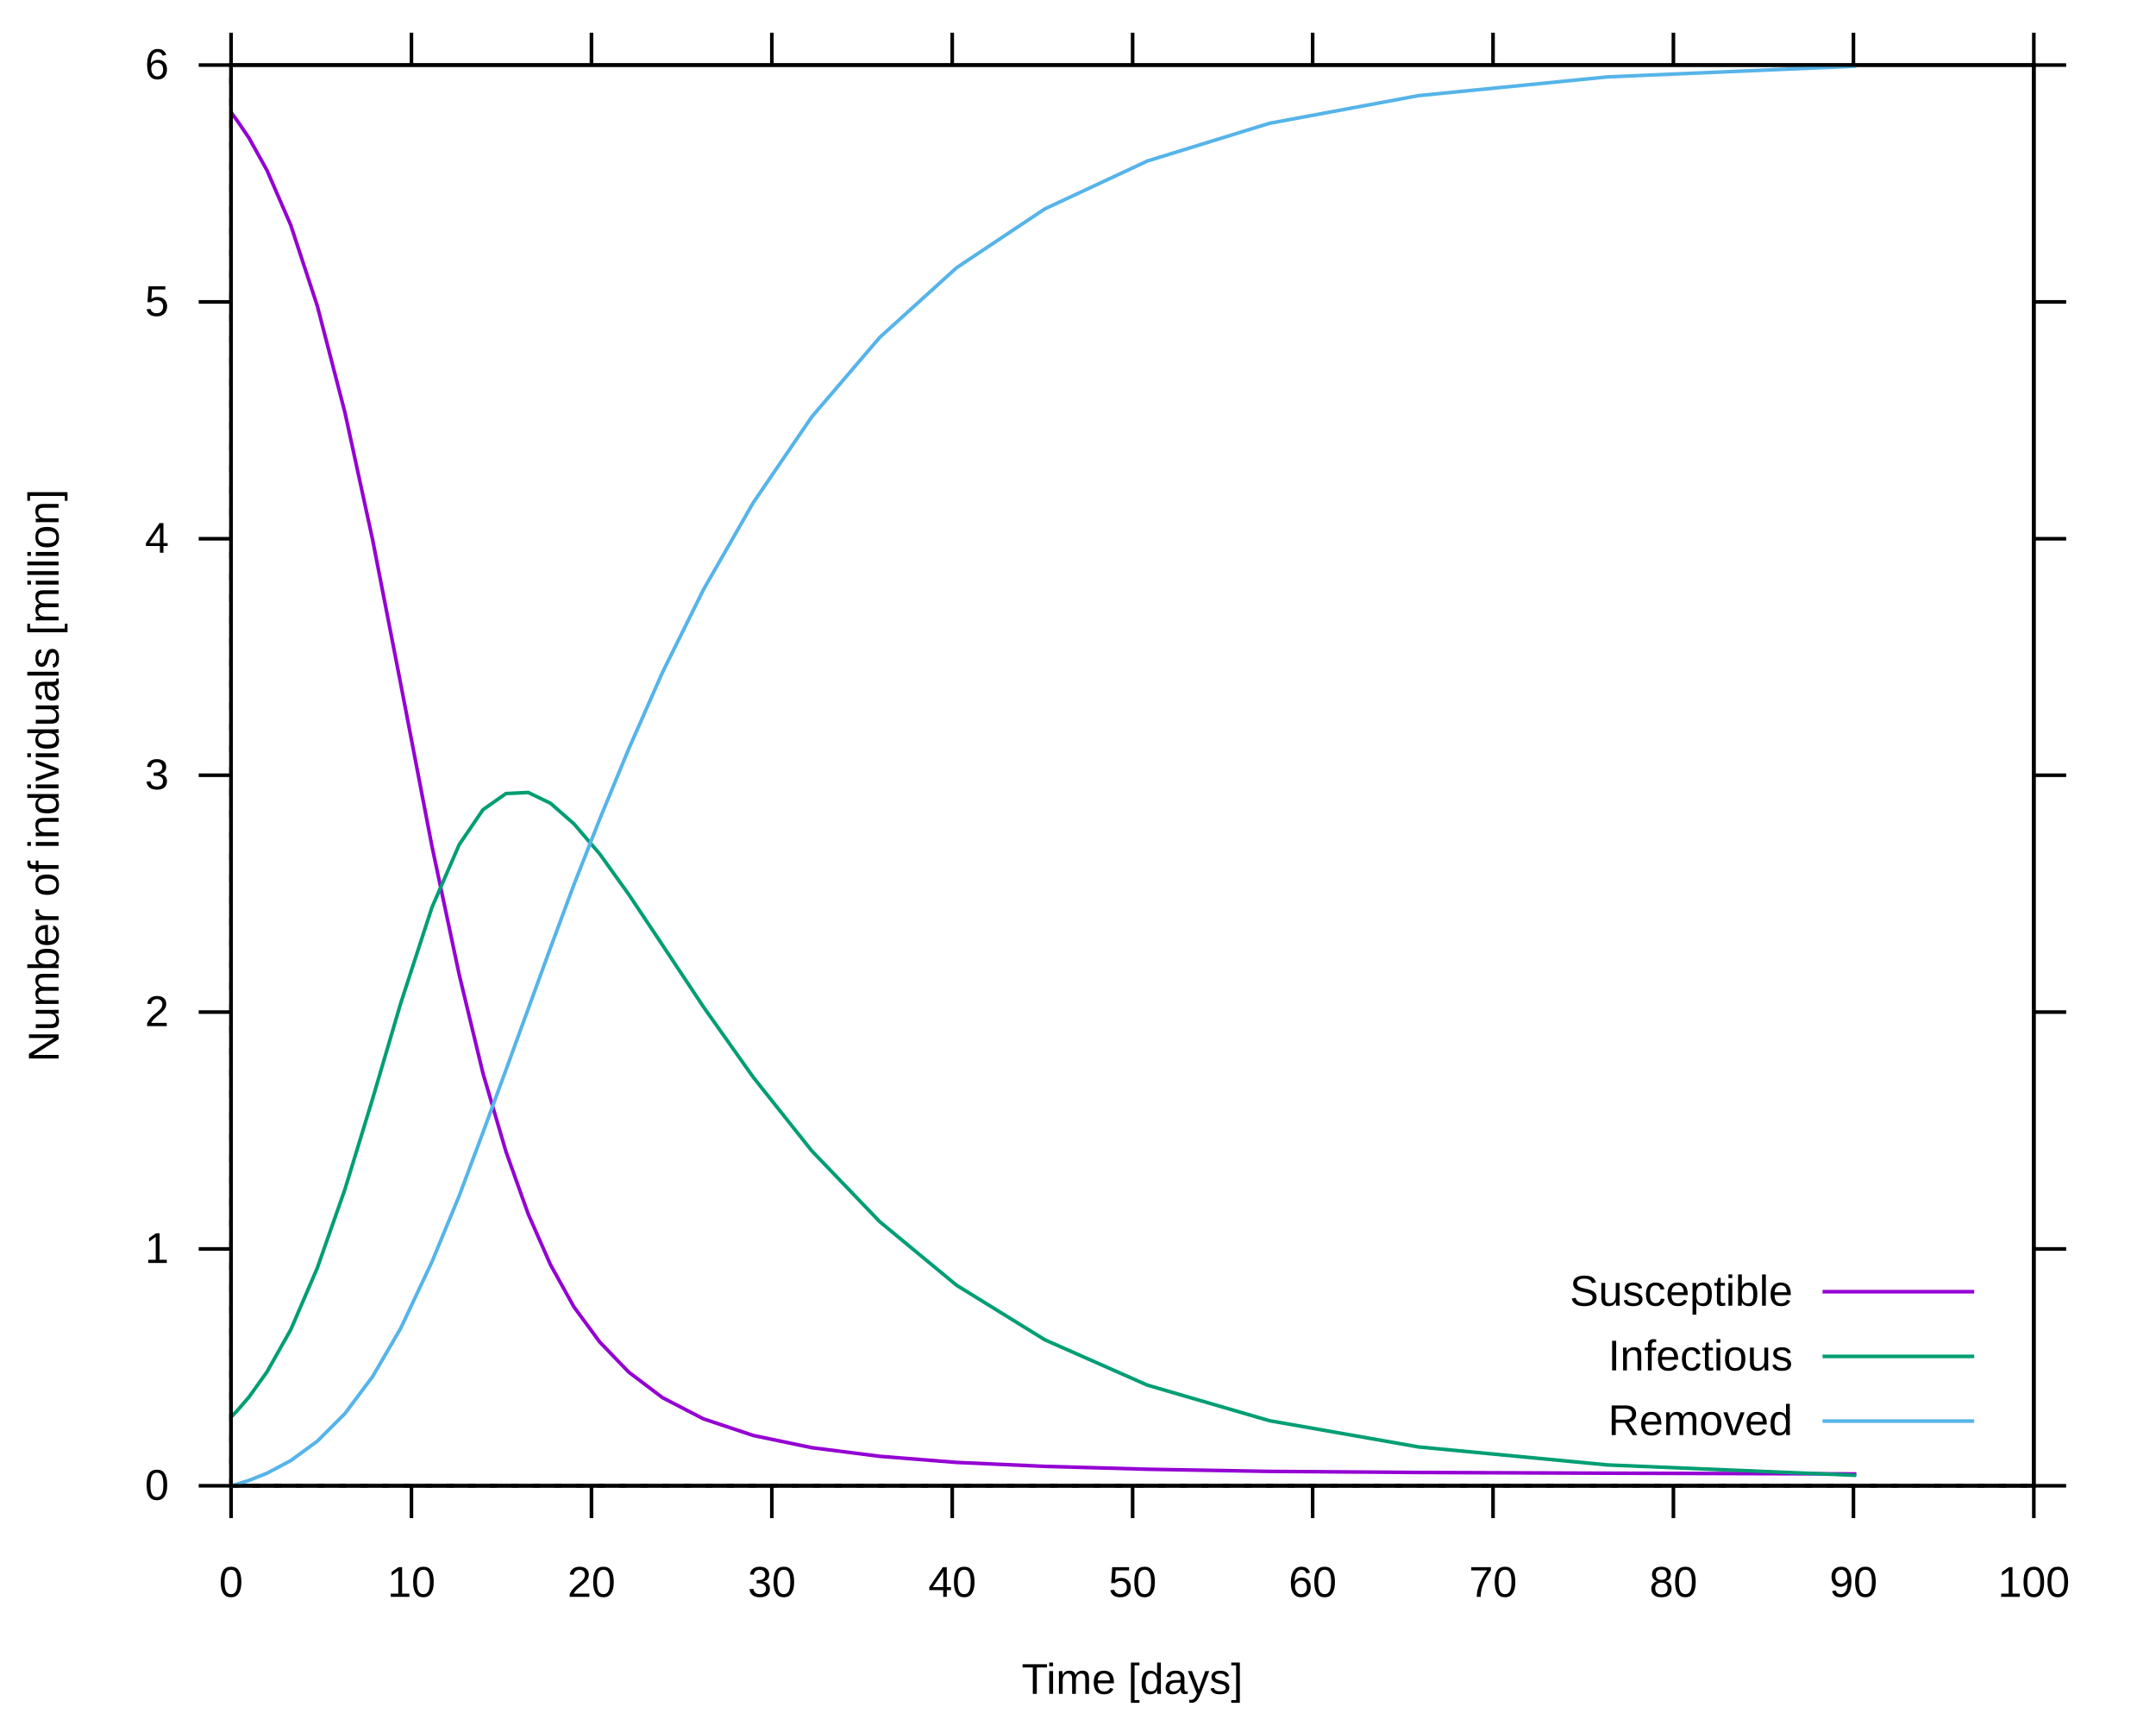
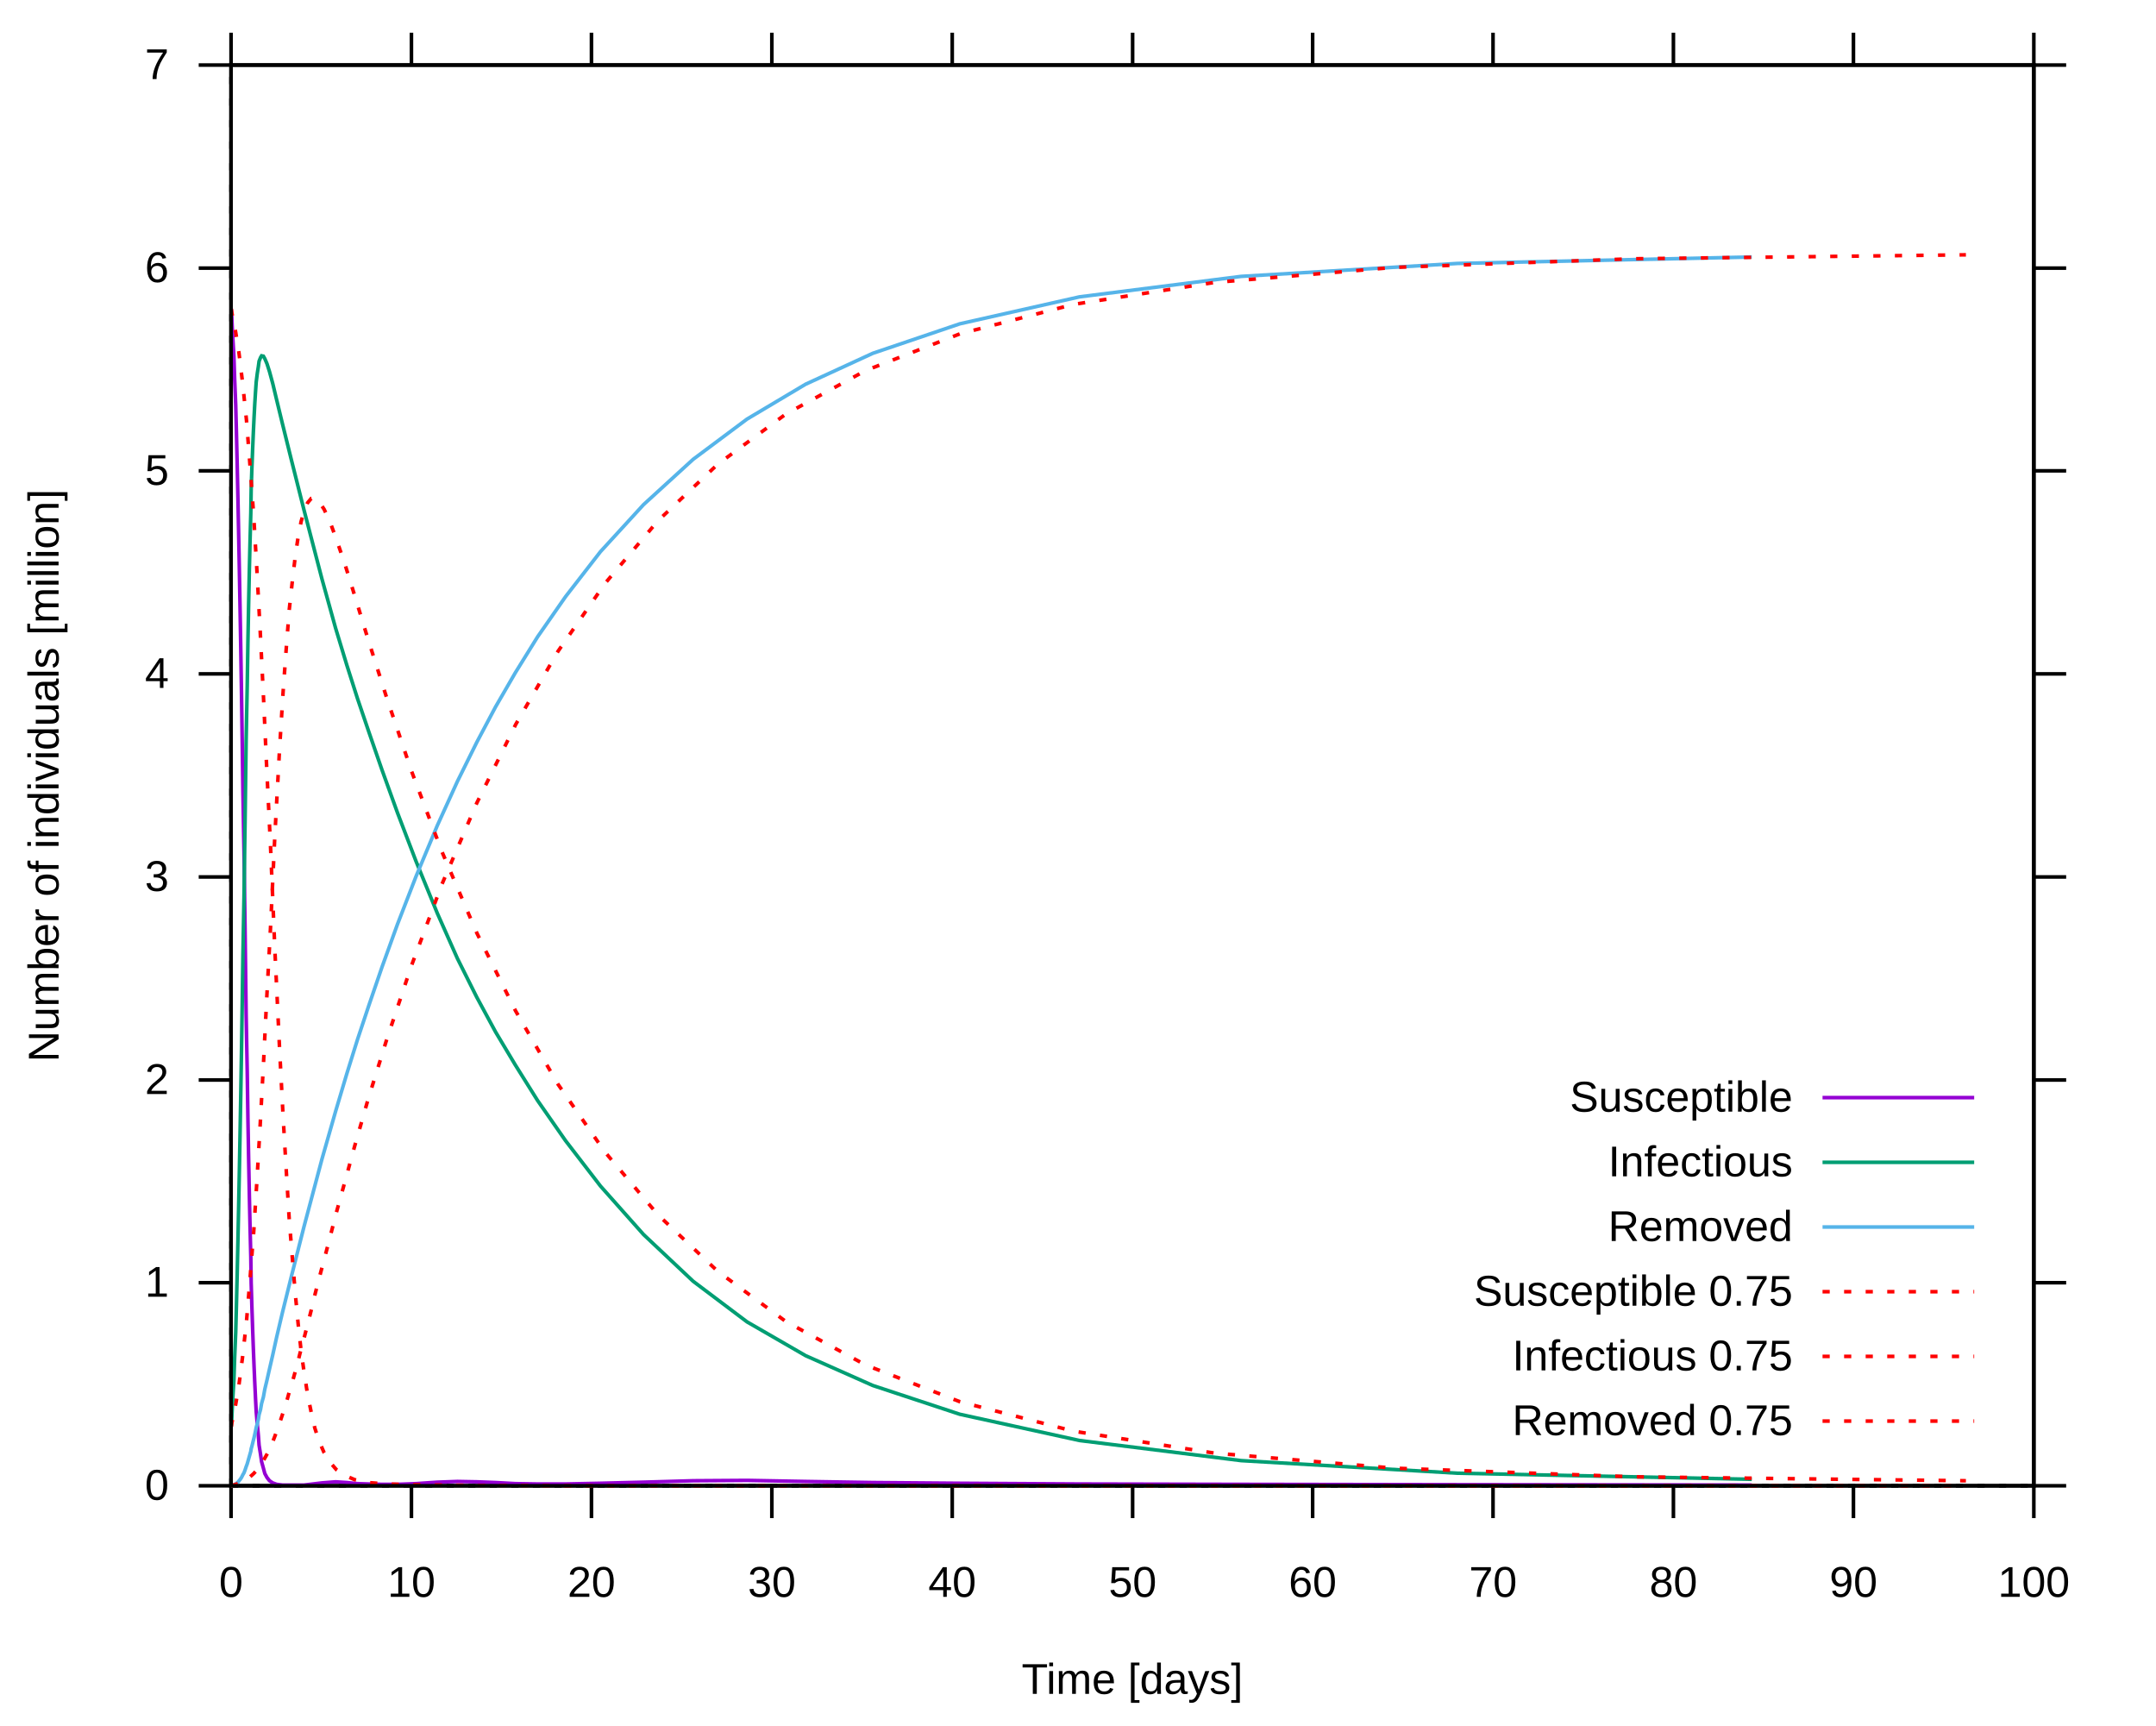
<svg xmlns="http://www.w3.org/2000/svg" xmlns:xlink="http://www.w3.org/1999/xlink" width="600" height="480" viewBox="0 0 600 480">
  <g id="gnuplot_canvas">
    <rect x="0" y="0" width="600" height="480" fill="none" />
    <defs>
      <circle id="gpDot" r="0.5" stroke-width="0.5" />
      <path id="gpPt0" stroke-width="0.222" stroke="currentColor" d="M-1,0 h2 M0,-1 v2" />
      <path id="gpPt1" stroke-width="0.222" stroke="currentColor" d="M-1,-1 L1,1 M1,-1 L-1,1" />
      <path id="gpPt2" stroke-width="0.222" stroke="currentColor" d="M-1,0 L1,0 M0,-1 L0,1 M-1,-1 L1,1 M-1,1 L1,-1" />
      <rect id="gpPt3" stroke-width="0.222" stroke="currentColor" x="-1" y="-1" width="2" height="2" />
      <rect id="gpPt4" stroke-width="0.222" stroke="currentColor" fill="currentColor" x="-1" y="-1" width="2" height="2" />
      <circle id="gpPt5" stroke-width="0.222" stroke="currentColor" cx="0" cy="0" r="1" />
      <use xlink:href="#gpPt5" id="gpPt6" fill="currentColor" stroke="none" />
      <path id="gpPt7" stroke-width="0.222" stroke="currentColor" d="M0,-1.33 L-1.33,0.67 L1.33,0.67 z" />
      <use xlink:href="#gpPt7" id="gpPt8" fill="currentColor" stroke="none" />
      <use xlink:href="#gpPt7" id="gpPt9" stroke="currentColor" transform="rotate(180)" />
      <use xlink:href="#gpPt9" id="gpPt10" fill="currentColor" stroke="none" />
      <use xlink:href="#gpPt3" id="gpPt11" stroke="currentColor" transform="rotate(45)" />
      <use xlink:href="#gpPt11" id="gpPt12" fill="currentColor" stroke="none" />
      <path id="gpPt13" stroke-width="0.222" stroke="currentColor" d="M0,1.330 L1.265,0.411 L0.782,-1.067 L-0.782,-1.076 L-1.265,0.411 z" />
      <use xlink:href="#gpPt13" id="gpPt14" fill="currentColor" stroke="none" />
      <filter id="textbox" filterUnits="objectBoundingBox" x="0" y="0" height="1" width="1">
        <feFlood flood-color="white" flood-opacity="1" result="bgnd" />
        <feComposite in="SourceGraphic" in2="bgnd" operator="atop" />
      </filter>
      <filter id="greybox" filterUnits="objectBoundingBox" x="0" y="0" height="1" width="1">
        <feFlood flood-color="lightgrey" flood-opacity="1" result="grey" />
        <feComposite in="SourceGraphic" in2="grey" operator="atop" />
      </filter>
    </defs>
    <g fill="none" color="white" stroke="currentColor" stroke-width="1.00" stroke-linecap="butt" stroke-linejoin="miter">
</g>
    <g fill="none" color="black" stroke="currentColor" stroke-width="1.00" stroke-linecap="butt" stroke-linejoin="miter">
      <path stroke="black" d="M64.3,413.4 L55.3,413.4 M566.0,413.4 L575.0,413.4  " />
      <g transform="translate(47.0,417.3)" stroke="none" fill="black" font-family="Arial" font-size="12.00" text-anchor="end">
        <text>
          <tspan font-family="Arial"> 0</tspan>
        </text>
      </g>
    </g>
    <g fill="none" color="black" stroke="currentColor" stroke-width="1.00" stroke-linecap="butt" stroke-linejoin="miter">
-       <path stroke="black" d="M64.3,347.5 L55.3,347.5 M566.0,347.5 L575.0,347.5  " />
-       <g transform="translate(47.0,351.4)" stroke="none" fill="black" font-family="Arial" font-size="12.00" text-anchor="end">
+       <path stroke="black" d="M64.3,356.9 L55.3,356.9 M566.0,356.9 L575.0,356.9  " />
+       <g transform="translate(47.0,360.8)" stroke="none" fill="black" font-family="Arial" font-size="12.00" text-anchor="end">
        <text>
          <tspan font-family="Arial"> 1</tspan>
        </text>
      </g>
    </g>
    <g fill="none" color="black" stroke="currentColor" stroke-width="1.00" stroke-linecap="butt" stroke-linejoin="miter">
-       <path stroke="black" d="M64.3,281.6 L55.3,281.6 M566.0,281.6 L575.0,281.6  " />
-       <g transform="translate(47.0,285.5)" stroke="none" fill="black" font-family="Arial" font-size="12.00" text-anchor="end">
+       <path stroke="black" d="M64.3,300.5 L55.3,300.5 M566.0,300.5 L575.0,300.5  " />
+       <g transform="translate(47.0,304.4)" stroke="none" fill="black" font-family="Arial" font-size="12.00" text-anchor="end">
        <text>
          <tspan font-family="Arial"> 2</tspan>
        </text>
      </g>
    </g>
    <g fill="none" color="black" stroke="currentColor" stroke-width="1.00" stroke-linecap="butt" stroke-linejoin="miter">
-       <path stroke="black" d="M64.3,215.7 L55.3,215.7 M566.0,215.7 L575.0,215.7  " />
-       <g transform="translate(47.0,219.6)" stroke="none" fill="black" font-family="Arial" font-size="12.00" text-anchor="end">
+       <path stroke="black" d="M64.3,244.0 L55.3,244.0 M566.0,244.0 L575.0,244.0  " />
+       <g transform="translate(47.0,247.9)" stroke="none" fill="black" font-family="Arial" font-size="12.00" text-anchor="end">
        <text>
          <tspan font-family="Arial"> 3</tspan>
        </text>
      </g>
    </g>
    <g fill="none" color="black" stroke="currentColor" stroke-width="1.00" stroke-linecap="butt" stroke-linejoin="miter">
-       <path stroke="black" d="M64.3,149.9 L55.3,149.9 M566.0,149.9 L575.0,149.9  " />
-       <g transform="translate(47.0,153.8)" stroke="none" fill="black" font-family="Arial" font-size="12.00" text-anchor="end">
+       <path stroke="black" d="M64.3,187.5 L55.3,187.5 M566.0,187.5 L575.0,187.5  " />
+       <g transform="translate(47.0,191.4)" stroke="none" fill="black" font-family="Arial" font-size="12.00" text-anchor="end">
        <text>
          <tspan font-family="Arial"> 4</tspan>
        </text>
      </g>
    </g>
    <g fill="none" color="black" stroke="currentColor" stroke-width="1.00" stroke-linecap="butt" stroke-linejoin="miter">
-       <path stroke="black" d="M64.3,84.0 L55.3,84.0 M566.0,84.0 L575.0,84.0  " />
-       <g transform="translate(47.0,87.9)" stroke="none" fill="black" font-family="Arial" font-size="12.00" text-anchor="end">
+       <path stroke="black" d="M64.3,131.0 L55.3,131.0 M566.0,131.0 L575.0,131.0  " />
+       <g transform="translate(47.0,134.9)" stroke="none" fill="black" font-family="Arial" font-size="12.00" text-anchor="end">
        <text>
          <tspan font-family="Arial"> 5</tspan>
+         </text>
+       </g>
+     </g>
+     <g fill="none" color="black" stroke="currentColor" stroke-width="1.00" stroke-linecap="butt" stroke-linejoin="miter">
+       <path stroke="black" d="M64.3,74.6 L55.3,74.6 M566.0,74.6 L575.0,74.6  " />
+       <g transform="translate(47.0,78.5)" stroke="none" fill="black" font-family="Arial" font-size="12.00" text-anchor="end">
+         <text>
+           <tspan font-family="Arial"> 6</tspan>
        </text>
      </g>
    </g>
    <g fill="none" color="black" stroke="currentColor" stroke-width="1.00" stroke-linecap="butt" stroke-linejoin="miter">
      <path stroke="black" d="M64.3,18.1 L55.3,18.1 M566.0,18.1 L575.0,18.1  " />
      <g transform="translate(47.0,22.0)" stroke="none" fill="black" font-family="Arial" font-size="12.00" text-anchor="end">
        <text>
-           <tspan font-family="Arial"> 6</tspan>
+           <tspan font-family="Arial"> 7</tspan>
        </text>
      </g>
    </g>
    <g fill="none" color="black" stroke="currentColor" stroke-width="1.00" stroke-linecap="butt" stroke-linejoin="miter">
      <path stroke="black" d="M64.3,413.4 L64.3,422.4 M64.3,18.1 L64.3,9.1  " />
      <g transform="translate(64.3,444.3)" stroke="none" fill="black" font-family="Arial" font-size="12.00" text-anchor="middle">
        <text>
          <tspan font-family="Arial"> 0</tspan>
        </text>
      </g>
    </g>
    <g fill="none" color="black" stroke="currentColor" stroke-width="1.00" stroke-linecap="butt" stroke-linejoin="miter">
      <path stroke="black" d="M114.5,413.4 L114.5,422.4 M114.5,18.1 L114.5,9.1  " />
      <g transform="translate(114.5,444.3)" stroke="none" fill="black" font-family="Arial" font-size="12.00" text-anchor="middle">
        <text>
          <tspan font-family="Arial"> 10</tspan>
        </text>
      </g>
    </g>
    <g fill="none" color="black" stroke="currentColor" stroke-width="1.00" stroke-linecap="butt" stroke-linejoin="miter">
      <path stroke="black" d="M164.6,413.4 L164.6,422.4 M164.6,18.1 L164.6,9.1  " />
      <g transform="translate(164.6,444.3)" stroke="none" fill="black" font-family="Arial" font-size="12.00" text-anchor="middle">
        <text>
          <tspan font-family="Arial"> 20</tspan>
        </text>
      </g>
    </g>
    <g fill="none" color="black" stroke="currentColor" stroke-width="1.00" stroke-linecap="butt" stroke-linejoin="miter">
      <path stroke="black" d="M214.8,413.4 L214.8,422.4 M214.8,18.1 L214.8,9.1  " />
      <g transform="translate(214.8,444.3)" stroke="none" fill="black" font-family="Arial" font-size="12.00" text-anchor="middle">
        <text>
          <tspan font-family="Arial"> 30</tspan>
        </text>
      </g>
    </g>
    <g fill="none" color="black" stroke="currentColor" stroke-width="1.00" stroke-linecap="butt" stroke-linejoin="miter">
      <path stroke="black" d="M265.0,413.4 L265.0,422.4 M265.0,18.1 L265.0,9.1  " />
      <g transform="translate(265.0,444.3)" stroke="none" fill="black" font-family="Arial" font-size="12.00" text-anchor="middle">
        <text>
          <tspan font-family="Arial"> 40</tspan>
        </text>
      </g>
    </g>
    <g fill="none" color="black" stroke="currentColor" stroke-width="1.00" stroke-linecap="butt" stroke-linejoin="miter">
      <path stroke="black" d="M315.2,413.4 L315.2,422.4 M315.2,18.1 L315.2,9.1  " />
      <g transform="translate(315.2,444.3)" stroke="none" fill="black" font-family="Arial" font-size="12.00" text-anchor="middle">
        <text>
          <tspan font-family="Arial"> 50</tspan>
        </text>
      </g>
    </g>
    <g fill="none" color="black" stroke="currentColor" stroke-width="1.00" stroke-linecap="butt" stroke-linejoin="miter">
      <path stroke="black" d="M365.3,413.4 L365.3,422.4 M365.3,18.1 L365.3,9.1  " />
      <g transform="translate(365.3,444.3)" stroke="none" fill="black" font-family="Arial" font-size="12.00" text-anchor="middle">
        <text>
          <tspan font-family="Arial"> 60</tspan>
        </text>
      </g>
    </g>
    <g fill="none" color="black" stroke="currentColor" stroke-width="1.00" stroke-linecap="butt" stroke-linejoin="miter">
      <path stroke="black" d="M415.5,413.4 L415.5,422.4 M415.5,18.1 L415.5,9.1  " />
      <g transform="translate(415.5,444.3)" stroke="none" fill="black" font-family="Arial" font-size="12.00" text-anchor="middle">
        <text>
          <tspan font-family="Arial"> 70</tspan>
        </text>
      </g>
    </g>
    <g fill="none" color="black" stroke="currentColor" stroke-width="1.00" stroke-linecap="butt" stroke-linejoin="miter">
      <path stroke="black" d="M465.7,413.4 L465.7,422.4 M465.7,18.1 L465.7,9.1  " />
      <g transform="translate(465.7,444.3)" stroke="none" fill="black" font-family="Arial" font-size="12.00" text-anchor="middle">
        <text>
          <tspan font-family="Arial"> 80</tspan>
        </text>
      </g>
    </g>
    <g fill="none" color="black" stroke="currentColor" stroke-width="1.00" stroke-linecap="butt" stroke-linejoin="miter">
      <path stroke="black" d="M515.8,413.4 L515.8,422.4 M515.8,18.1 L515.8,9.1  " />
      <g transform="translate(515.8,444.3)" stroke="none" fill="black" font-family="Arial" font-size="12.00" text-anchor="middle">
        <text>
          <tspan font-family="Arial"> 90</tspan>
        </text>
      </g>
    </g>
    <g fill="none" color="black" stroke="currentColor" stroke-width="1.00" stroke-linecap="butt" stroke-linejoin="miter">
      <path stroke="black" d="M566.0,413.4 L566.0,422.4 M566.0,18.1 L566.0,9.1  " />
      <g transform="translate(566.0,444.3)" stroke="none" fill="black" font-family="Arial" font-size="12.00" text-anchor="middle">
        <text>
          <tspan font-family="Arial"> 100</tspan>
        </text>
      </g>
    </g>
    <g fill="none" color="black" stroke="currentColor" stroke-width="1.00" stroke-linecap="butt" stroke-linejoin="miter">
</g>
    <g fill="none" color="gray" stroke="currentColor" stroke-width="1.00" stroke-linecap="butt" stroke-linejoin="miter">
      <path stroke="black" stroke-dasharray="2,4" d="M64.3,413.4 L566.0,413.4  " />
    </g>
    <g fill="none" color="gray" stroke="currentColor" stroke-width="1.00" stroke-linecap="butt" stroke-linejoin="miter">
      <path stroke="black" stroke-dasharray="2,4" d="M64.3,413.4 L64.3,18.1  " />
    </g>
    <g fill="none" color="black" stroke="currentColor" stroke-width="1.00" stroke-linecap="butt" stroke-linejoin="miter">
      <path stroke="black" d="M64.3,18.1 L64.3,413.4 L566.0,413.4 L566.0,18.1 L64.3,18.1 Z  " />
    </g>
    <g fill="none" color="black" stroke="currentColor" stroke-width="1.00" stroke-linecap="butt" stroke-linejoin="miter">
      <g transform="translate(16.3,215.8) rotate(270)" stroke="none" fill="black" font-family="Arial" font-size="12.00" text-anchor="middle">
        <text>
          <tspan font-family="Arial">Number of individuals [million]</tspan>
        </text>
      </g>
    </g>
    <g fill="none" color="black" stroke="currentColor" stroke-width="1.00" stroke-linecap="butt" stroke-linejoin="miter">
      <g transform="translate(315.1,471.3)" stroke="none" fill="black" font-family="Arial" font-size="12.00" text-anchor="middle">
        <text>
          <tspan font-family="Arial">Time [days]</tspan>
        </text>
      </g>
    </g>
    <g fill="none" color="black" stroke="currentColor" stroke-width="1.00" stroke-linecap="butt" stroke-linejoin="miter">
</g>
    <g id="gnuplot_plot_1">
      <g fill="none" color="black" stroke="currentColor" stroke-width="1.00" stroke-linecap="butt" stroke-linejoin="miter">
+         <g transform="translate(498.9,309.3)" stroke="none" fill="black" font-family="Arial" font-size="12.00" text-anchor="end">
+           <text>
+             <tspan font-family="Arial">Susceptible</tspan>
+           </text>
+         </g>
+       </g>
+       <g fill="none" color="black" stroke="currentColor" stroke-width="1.00" stroke-linecap="butt" stroke-linejoin="miter">
+         <path stroke="rgb(148,   0, 211)" d="M507.2,305.4 L549.4,305.4 M64.3,85.9 L64.4,86.5 L64.5,88.0 L64.6,90.5 L64.8,94.2 L65.1,99.2   L65.3,105.4 L65.6,112.7 L65.8,120.4 L66.0,128.9 L66.2,138.1 L66.4,147.8 L66.6,158.1 L66.8,168.9   L67.0,180.3 L67.2,192.4 L67.4,205.6 L67.6,220.1 L67.9,236.9 L68.2,258.3 L68.5,282.3 L68.8,298.1   L69.0,311.5 L69.2,322.7 L69.4,332.8 L69.6,341.8 L69.8,349.8 L69.9,357.0 L70.1,363.6 L70.3,369.6   L70.5,375.1 L70.7,380.1 L70.9,384.7 L71.1,388.9 L71.3,392.8 L71.6,396.2 L71.9,399.4 L72.1,402.1   L72.5,404.6 L72.8,406.7 L73.3,408.5 L73.7,410.0 L74.3,411.1 L75.0,412.0 L75.9,412.6 L77.0,413.0   L78.6,413.2 L81.0,413.2 L84.6,413.2 L89.6,412.6 L93.4,412.3 L96.5,412.5 L99.5,412.8 L102.7,412.9   L106.3,413.0 L110.6,413.0 L115.8,412.8 L121.7,412.4 L127.3,412.2 L132.7,412.3 L137.9,412.5 L143.4,412.8   L149.6,412.9 L157.4,412.9 L167.1,412.7 L179.1,412.4 L192.9,412.0 L207.9,411.9 L224.2,412.2 L242.9,412.5   L267.1,412.7 L300.4,412.9 L345.4,413.0 L405.6,413.1 L487.5,413.2  " />
+       </g>
+     </g>
+     <g id="gnuplot_plot_2">
+       <g fill="none" color="black" stroke="currentColor" stroke-width="1.00" stroke-linecap="butt" stroke-linejoin="miter">
+         <g transform="translate(498.9,327.3)" stroke="none" fill="black" font-family="Arial" font-size="12.00" text-anchor="end">
+           <text>
+             <tspan font-family="Arial">Infectious</tspan>
+           </text>
+         </g>
+       </g>
+       <g fill="none" color="black" stroke="currentColor" stroke-width="1.00" stroke-linecap="butt" stroke-linejoin="miter">
+         <path stroke="rgb(  0, 158, 115)" d="M507.2,323.4 L549.4,323.4 M64.3,397.0 L64.4,396.4 L64.5,394.9 L64.6,392.5 L64.8,388.8 L65.1,383.9   L65.3,377.8 L65.6,370.7 L65.8,363.1 L66.0,354.8 L66.2,345.8 L66.4,336.3 L66.6,326.3 L66.8,315.7   L67.0,304.6 L67.2,292.8 L67.4,280.0 L67.6,265.9 L67.9,249.6 L68.2,228.9 L68.5,206.0 L68.8,190.8   L69.0,178.2 L69.2,167.7 L69.4,158.3 L69.6,150.0 L69.8,142.7 L69.9,136.1 L70.1,130.3 L70.3,125.1   L70.5,120.4 L70.7,116.2 L70.9,112.4 L71.1,109.2 L71.3,106.3 L71.6,103.9 L71.9,102.0 L72.1,100.5   L72.5,99.5 L72.8,99.0 L73.3,99.1 L73.7,99.8 L74.3,101.2 L75.0,103.4 L75.9,106.7 L77.0,111.3   L78.6,117.9 L81.0,127.6 L84.6,141.9 L89.6,161.1 L93.4,174.8 L96.5,185.0 L99.5,194.4 L102.7,203.8   L106.3,214.2 L110.6,226.1 L115.8,239.7 L121.7,254.1 L127.3,266.7 L132.7,277.5 L137.9,287.1 L143.4,296.3   L149.6,306.2 L157.4,317.4 L167.1,330.0 L179.1,343.5 L192.9,356.5 L207.9,367.8 L224.2,377.2 L242.9,385.5   L267.1,393.5 L300.4,400.8 L345.4,406.4 L405.6,409.9 L487.5,411.6  " />
+       </g>
+     </g>
+     <g id="gnuplot_plot_3">
+       <g fill="none" color="black" stroke="currentColor" stroke-width="1.00" stroke-linecap="butt" stroke-linejoin="miter">
+         <g transform="translate(498.9,345.3)" stroke="none" fill="black" font-family="Arial" font-size="12.00" text-anchor="end">
+           <text>
+             <tspan font-family="Arial">Removed</tspan>
+           </text>
+         </g>
+       </g>
+       <g fill="none" color="black" stroke="currentColor" stroke-width="1.00" stroke-linecap="butt" stroke-linejoin="miter">
+         <path stroke="rgb( 86, 180, 233)" d="M507.2,341.4 L549.4,341.4 M64.3,413.4 L64.4,413.4 L64.5,413.4 L64.6,413.3 L64.8,413.2 L65.1,413.2   L65.3,413.0 L65.6,412.9 L65.8,412.7 L66.0,412.6 L66.2,412.4 L66.4,412.2 L66.6,411.9 L66.8,411.7   L67.0,411.4 L67.2,411.1 L67.4,410.7 L67.6,410.3 L67.9,409.8 L68.2,409.0 L68.5,408.1 L68.8,407.3   L69.0,406.6 L69.2,405.9 L69.4,405.2 L69.6,404.5 L69.8,403.8 L69.9,403.1 L70.1,402.4 L70.3,401.6   L70.5,400.8 L70.7,400.0 L70.9,399.1 L71.1,398.2 L71.3,397.2 L71.6,396.1 L71.9,394.9 L72.1,393.6   L72.5,392.2 L72.8,390.5 L73.3,388.7 L73.7,386.5 L74.3,384.0 L75.0,380.9 L75.9,377.0 L77.0,372.0   L78.6,365.2 L81.0,355.5 L84.6,341.3 L89.6,322.5 L93.4,309.2 L96.5,298.8 L99.5,289.2 L102.7,279.6   L106.3,269.1 L110.6,257.2 L115.8,243.8 L121.7,229.7 L127.3,217.4 L132.7,206.5 L137.9,196.7 L143.4,187.2   L149.6,177.2 L157.4,166.0 L167.1,153.5 L179.1,140.4 L192.9,127.8 L207.9,116.6 L224.2,106.9 L242.9,98.3   L267.1,90.1 L300.4,82.6 L345.4,76.9 L405.6,73.3 L487.5,71.5  " />
+       </g>
+     </g>
+     <g id="gnuplot_plot_4">
+       <g fill="none" color="gray" stroke="currentColor" stroke-width="1.00" stroke-linecap="butt" stroke-linejoin="miter">
        <g transform="translate(498.9,363.3)" stroke="none" fill="black" font-family="Arial" font-size="12.00" text-anchor="end">
          <text>
-             <tspan font-family="Arial">Susceptible</tspan>
-           </text>
-         </g>
-       </g>
-       <g fill="none" color="black" stroke="currentColor" stroke-width="1.00" stroke-linecap="butt" stroke-linejoin="miter">
-         <path stroke="rgb(148,   0, 211)" d="M507.2,359.4 L549.4,359.4 M64.3,31.3 L64.4,31.3 L64.7,31.8 L66.1,33.7 L69.3,38.4 L74.3,47.4   L80.9,62.6 L88.3,85.1 L96.0,114.8 L103.7,150.2 L111.5,190.2 L120.2,235.4 L127.8,271.2 L134.4,298.6   L140.8,320.4 L147.0,337.8 L153.2,351.9 L159.7,363.6 L166.9,373.4 L175.0,381.8 L184.4,388.9 L195.8,394.8   L209.6,399.4 L225.9,402.8 L244.8,405.2 L266.2,406.9 L290.8,408.0 L319.3,408.8 L353.3,409.4 L394.8,409.7   L447.3,409.9 L516.6,410.1  " />
-       </g>
-     </g>
-     <g id="gnuplot_plot_2">
-       <g fill="none" color="black" stroke="currentColor" stroke-width="1.00" stroke-linecap="butt" stroke-linejoin="miter">
+             <tspan font-family="Arial">Susceptible 0.75</tspan>
+           </text>
+         </g>
+       </g>
+       <g fill="none" color="gray" stroke="currentColor" stroke-width="1.00" stroke-linecap="butt" stroke-linejoin="miter">
+         <path stroke="rgb(255,   0,   0)" stroke-dasharray="2,4" d="M507.2,359.4 L549.4,359.4 M64.3,85.9 L64.4,86.1 L64.5,86.9 L64.9,88.9 L65.6,92.5 L66.5,98.2   L67.5,106.4 L68.6,117.0 L69.6,129.8 L70.6,143.5 L71.5,158.8 L72.4,175.4 L73.3,193.4 L74.2,213.2   L75.3,235.8 L76.5,264.4 L77.8,291.8 L78.8,310.9 L79.7,326.3 L80.5,339.4 L81.4,350.6 L82.2,360.2   L83.0,368.6 L83.8,375.9 L84.7,382.3 L85.6,388.0 L86.6,392.9 L87.6,397.3 L88.8,401.0 L90.2,404.2   L91.8,406.8 L93.6,408.9 L95.9,410.5 L98.7,411.7 L102.4,412.5 L107.6,412.9 L114.5,413.1 L123.0,413.2   L132.7,413.3 L143.5,413.3 L155.3,413.4 L168.4,413.4 L183.1,413.4 L199.7,413.4 L218.7,413.4 L240.9,413.4   L267.1,413.4 L298.7,413.4 L337.9,413.4 L388.0,413.4 L454.4,413.4 L547.1,413.4  " />
+       </g>
+     </g>
+     <g id="gnuplot_plot_5">
+       <g fill="none" color="gray" stroke="currentColor" stroke-width="1.00" stroke-linecap="butt" stroke-linejoin="miter">
        <g transform="translate(498.9,381.3)" stroke="none" fill="black" font-family="Arial" font-size="12.00" text-anchor="end">
          <text>
-             <tspan font-family="Arial">Infectious</tspan>
-           </text>
-         </g>
-       </g>
-       <g fill="none" color="black" stroke="currentColor" stroke-width="1.00" stroke-linecap="butt" stroke-linejoin="miter">
-         <path stroke="rgb(  0, 158, 115)" d="M507.2,377.4 L549.4,377.4 M64.3,394.3 L64.4,394.2 L64.7,393.9 L66.1,392.4 L69.3,388.7 L74.3,381.7   L80.9,370.0 L88.3,352.8 L96.0,330.9 L103.7,305.7 L111.5,279.2 L120.2,252.5 L127.8,235.0 L134.4,225.3   L140.8,220.8 L147.0,220.5 L153.2,223.5 L159.7,229.2 L166.9,237.6 L175.0,248.9 L184.4,263.0 L195.8,280.2   L209.6,299.7 L225.9,320.2 L244.8,339.9 L266.2,357.6 L290.8,372.8 L319.3,385.4 L353.3,395.3 L394.8,402.6   L447.3,407.6 L516.6,410.5  " />
-       </g>
-     </g>
-     <g id="gnuplot_plot_3">
-       <g fill="none" color="black" stroke="currentColor" stroke-width="1.00" stroke-linecap="butt" stroke-linejoin="miter">
+             <tspan font-family="Arial">Infectious 0.75</tspan>
+           </text>
+         </g>
+       </g>
+       <g fill="none" color="gray" stroke="currentColor" stroke-width="1.00" stroke-linecap="butt" stroke-linejoin="miter">
+         <path stroke="rgb(255,   0,   0)" stroke-dasharray="2,4" d="M507.2,377.4 L549.4,377.4 M64.3,397.0 L64.4,396.8 L64.5,396.0 L64.9,394.2 L65.6,390.7 L66.5,385.3   L67.5,377.6 L68.6,367.6 L69.6,355.6 L70.6,342.8 L71.5,328.5 L72.4,313.1 L73.3,296.4 L74.2,278.3   L75.3,257.8 L76.5,232.3 L77.8,208.4 L78.8,192.3 L79.7,179.9 L80.5,169.6 L81.4,161.3 L82.2,154.6   L83.0,149.2 L83.8,145.1 L84.7,142.0 L85.6,139.9 L86.6,138.7 L87.6,138.6 L88.8,139.6 L90.2,141.7   L91.8,145.1 L93.6,150.0 L95.9,156.7 L98.7,165.7 L102.4,177.8 L107.6,194.1 L114.5,214.5 L123.0,237.0   L132.7,259.6 L143.5,281.3 L155.3,301.7 L168.4,320.6 L183.1,338.0 L199.7,353.7 L218.7,367.7 L240.9,379.8   L267.1,390.0 L298.7,398.2 L337.9,404.3 L388.0,408.5 L454.4,410.9 L547.1,412.0  " />
+       </g>
+     </g>
+     <g id="gnuplot_plot_6">
+       <g fill="none" color="gray" stroke="currentColor" stroke-width="1.00" stroke-linecap="butt" stroke-linejoin="miter">
        <g transform="translate(498.9,399.3)" stroke="none" fill="black" font-family="Arial" font-size="12.00" text-anchor="end">
          <text>
-             <tspan font-family="Arial">Removed</tspan>
-           </text>
-         </g>
-       </g>
-       <g fill="none" color="black" stroke="currentColor" stroke-width="1.00" stroke-linecap="butt" stroke-linejoin="miter">
-         <path stroke="rgb( 86, 180, 233)" d="M507.2,395.4 L549.4,395.4 M64.3,413.4 L64.4,413.4 L64.7,413.3 L66.1,412.9 L69.3,411.9 L74.3,409.9   L80.9,406.4 L88.3,401.0 L96.0,393.3 L103.7,383.0 L111.5,369.6 L120.2,351.1 L127.8,332.7 L134.4,315.1   L140.8,297.7 L147.0,280.7 L153.2,263.7 L159.7,246.2 L166.9,227.9 L175.0,208.3 L184.4,187.0 L195.8,164.0   L209.6,139.9 L225.9,116.0 L244.8,93.9 L266.2,74.5 L290.8,58.1 L319.3,44.8 L353.3,34.3 L394.8,26.6   L447.3,21.4 L516.6,18.4  " />
-       </g>
-     </g>
-     <g fill="none" color="white" stroke="rgb( 86, 180, 233)" stroke-width="2.00" stroke-linecap="butt" stroke-linejoin="miter">
+             <tspan font-family="Arial">Removed 0.75</tspan>
+           </text>
+         </g>
+       </g>
+       <g fill="none" color="gray" stroke="currentColor" stroke-width="1.00" stroke-linecap="butt" stroke-linejoin="miter">
+         <path stroke="rgb(255,   0,   0)" stroke-dasharray="2,4" d="M507.2,395.4 L549.4,395.4 M64.3,413.4 L64.4,413.4 L64.5,413.3 L64.9,413.2 L65.6,413.0 L66.5,412.7   L67.5,412.3 L68.6,411.6 L69.6,410.9 L70.6,410.0 L71.5,409.0 L72.4,407.8 L73.3,406.4 L74.2,404.8   L75.3,402.7 L76.5,399.6 L77.8,396.0 L78.8,393.0 L79.7,390.2 L80.5,387.3 L81.4,384.4 L82.2,381.5   L83.0,378.5 L83.8,375.3 L84.7,372.0 L85.6,368.5 L86.6,364.6 L87.6,360.4 L88.8,355.7 L90.2,350.5   L91.8,344.4 L93.6,337.4 L95.9,329.1 L98.7,318.9 L102.4,306.0 L107.6,289.3 L114.5,268.7 L123.0,246.0   L132.7,223.4 L143.5,201.6 L155.3,181.2 L168.4,162.3 L183.1,144.9 L199.7,129.2 L218.7,115.2 L240.9,103.1   L267.1,92.9 L298.7,84.7 L337.9,78.6 L388.0,74.4 L454.4,72.0 L547.1,70.9  " />
+       </g>
+     </g>
+     <g fill="none" color="white" stroke="rgb(255,   0,   0)" stroke-width="2.00" stroke-linecap="butt" stroke-linejoin="miter">
</g>
    <g fill="none" color="black" stroke="currentColor" stroke-width="2.00" stroke-linecap="butt" stroke-linejoin="miter">
</g>
    <g fill="none" color="black" stroke="black" stroke-width="1.00" stroke-linecap="butt" stroke-linejoin="miter">
</g>
    <g fill="none" color="black" stroke="currentColor" stroke-width="1.00" stroke-linecap="butt" stroke-linejoin="miter">
      <path stroke="black" d="M64.3,18.1 L64.3,413.4 L566.0,413.4 L566.0,18.1 L64.3,18.1 Z  " />
    </g>
    <g fill="none" color="black" stroke="currentColor" stroke-width="1.00" stroke-linecap="butt" stroke-linejoin="miter">
</g>
  </g>
</svg>
